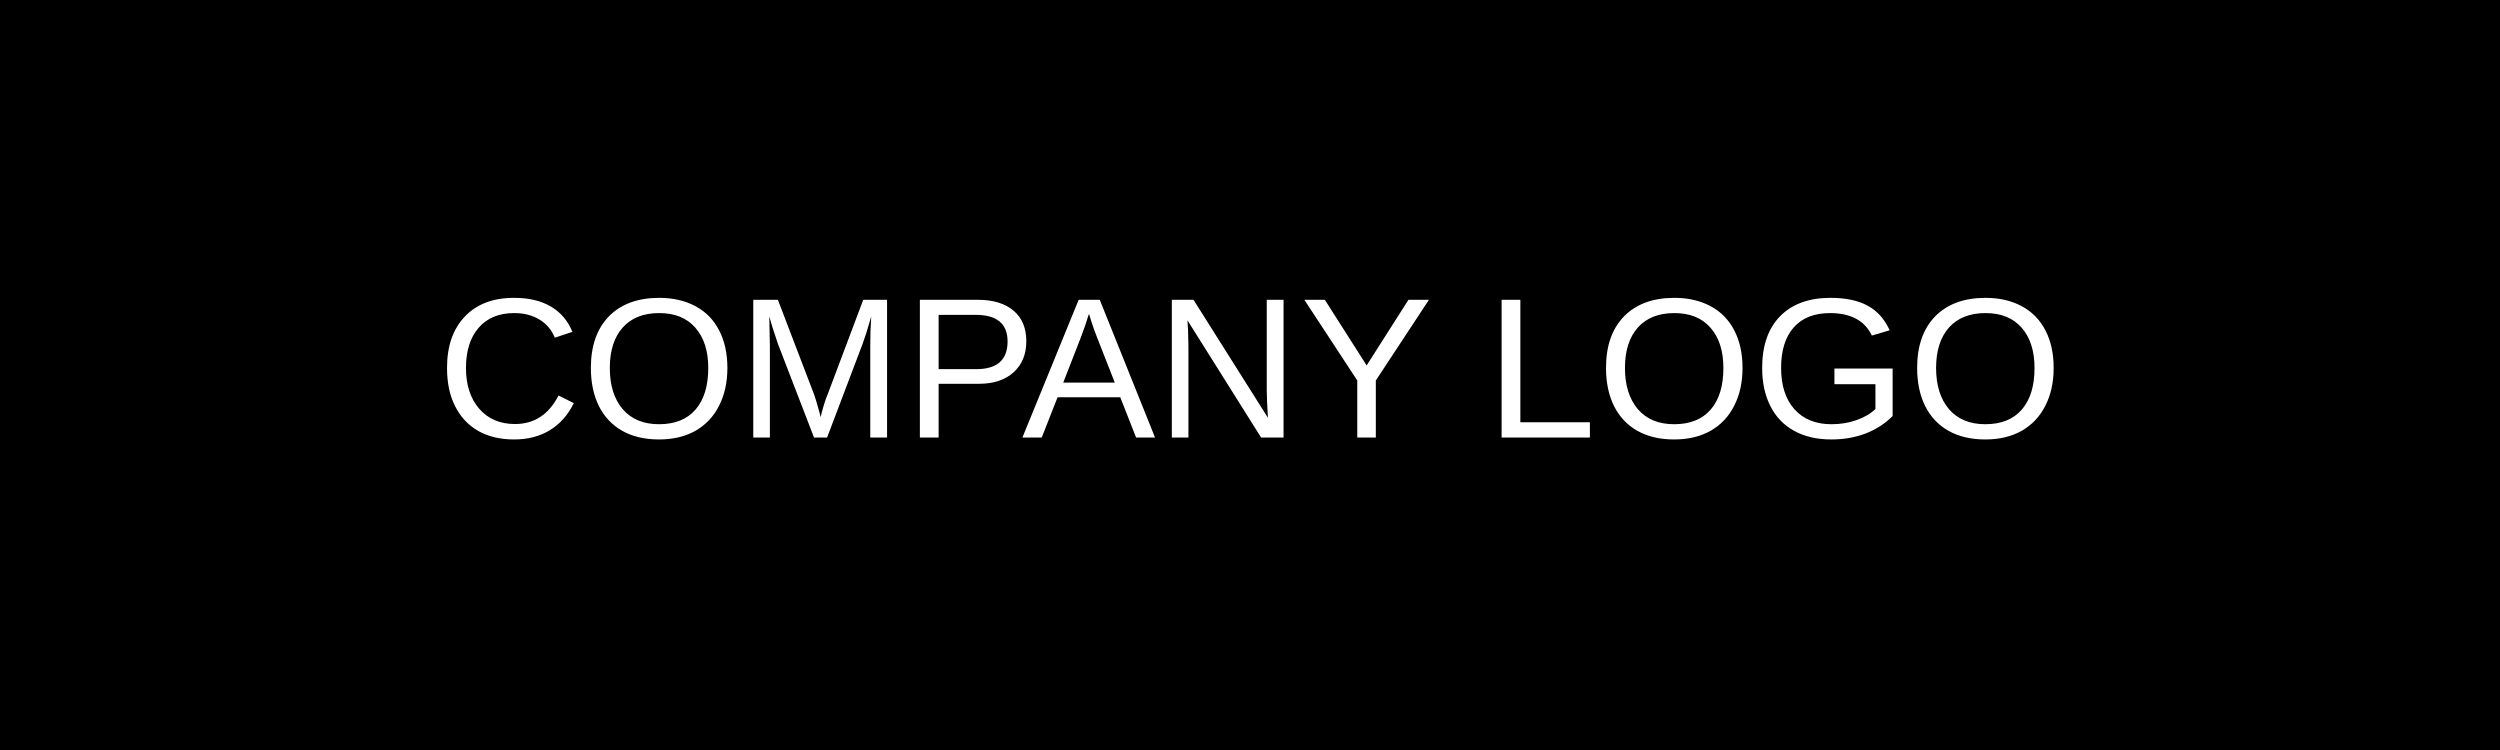
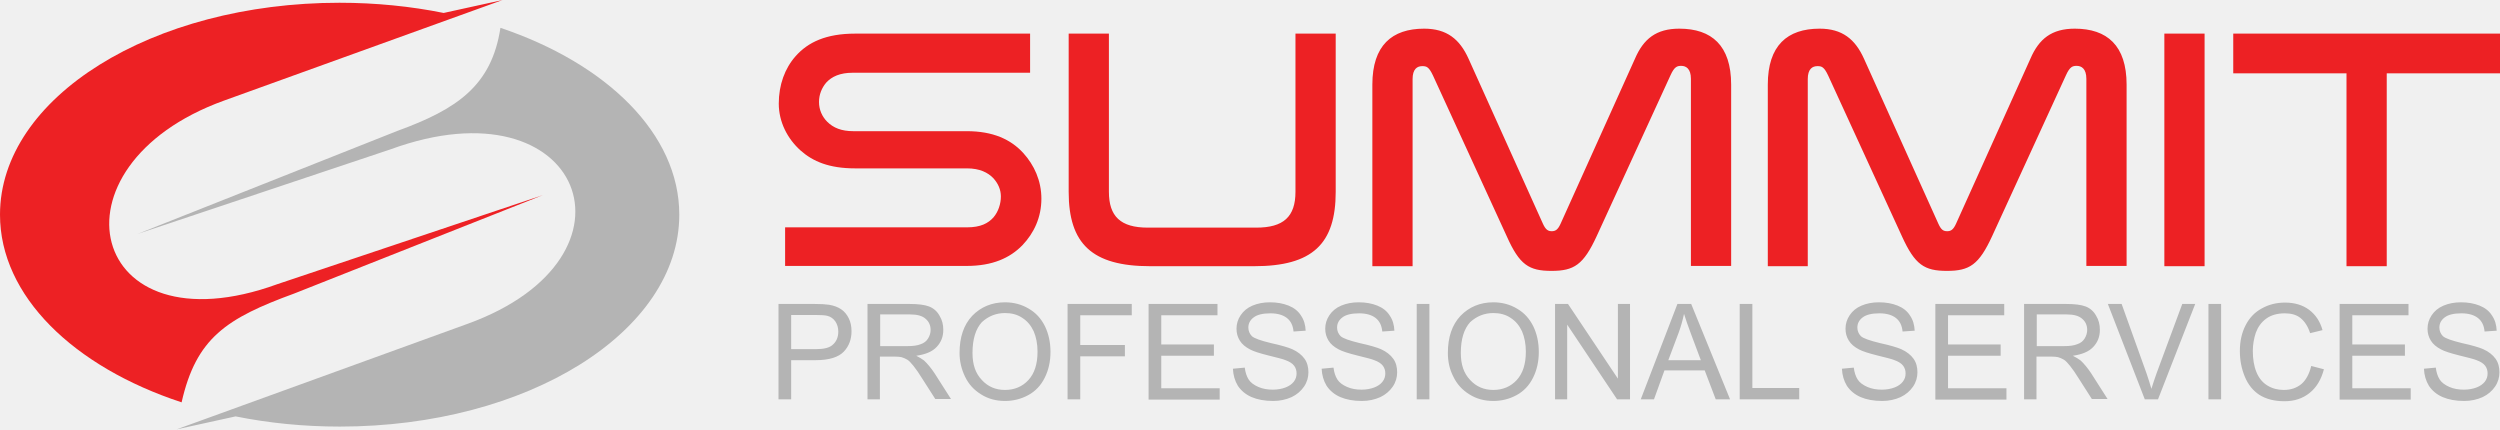
- <svg xmlns="http://www.w3.org/2000/svg" width="200" height="60">
-   <rect width="200" height="60" fill="#000000" />
-   <text x="100" y="35" font-family="Arial" font-size="16" fill="#FFFFFF" text-anchor="middle">COMPANY LOGO</text>
+ <svg xmlns="http://www.w3.org/2000/svg" version="1.1" id="Layer_1" x="0px" y="0px" viewBox="0 0 907.2 155.8" style="enable-background:new 0 0 907.2 155.8;" xml:space="preserve">
+   <style type="text/css">
+ 	.st0{fill-rule:evenodd;clip-rule:evenodd;fill:#B4B4B4;}
+ 	.st1{fill-rule:evenodd;clip-rule:evenodd;fill:#ED2124;}
+ </style>
+   <g>
+     <path class="st0" d="M169.7,117.5c-35.2,12.8-70.4,25.5-105.6,38.3l21.4-4.7c11.9,2.4,24.6,3.7,37.8,3.7   c68.1,0,123.2-34.4,123.2-76.9c0-29.3-26.3-54.8-64.9-67.8c-3.2,21-15.7,29.5-37.4,37.4L49.9,84.9l91.8-30.7   C211.4,28.7,236.5,93.3,169.7,117.5z" />
+     <path class="st1" d="M81.3,36.5C115,24.3,148.7,12.2,182.4,0L161,4.7C149.1,2.3,136.4,1,123.2,1C55.2,1,0,35.4,0,77.9   c0,29.5,26.7,55.2,65.9,68.1c5.3-23.4,16.3-30.5,40.9-39.5L197,70.8l-96.3,32.3C32,128.1,15.4,60.3,81.3,36.5z" />
+   </g>
+   <g>
+     <path class="st0" d="M282.5,144.9v-34.6h13.1c2.3,0,4,0.1,5.3,0.3c1.7,0.3,3.1,0.8,4.3,1.6c1.2,0.8,2.1,1.9,2.8,3.3   c0.7,1.4,1,3,1,4.7c0,2.9-0.9,5.4-2.8,7.4c-1.9,2-5.3,3.1-10.2,3.1h-8.9v14.2H282.5L282.5,144.9z M287.1,126.7h8.9   c3,0,5.1-0.5,6.3-1.7c1.2-1.1,1.9-2.6,1.9-4.7c0-1.4-0.4-2.7-1.1-3.7s-1.7-1.7-2.9-2c-0.8-0.2-2.2-0.3-4.3-0.3h-8.8V126.7   L287.1,126.7z M314.8,144.9v-34.6h15.3c3.1,0,5.4,0.3,7,0.9s2.9,1.7,3.8,3.3c1,1.6,1.4,3.3,1.4,5.2c0,2.5-0.8,4.5-2.4,6.2   s-4,2.7-7.4,3.2c1.2,0.6,2.1,1.2,2.8,1.7c1.3,1.2,2.6,2.8,3.8,4.6l6,9.4h-5.7l-4.6-7.2c-1.3-2.1-2.4-3.7-3.3-4.8s-1.6-1.9-2.3-2.3   c-0.7-0.4-1.4-0.7-2.1-0.9c-0.5-0.1-1.4-0.2-2.5-0.2h-5.3v15.5H314.8L314.8,144.9z M319.4,125.6h9.8c2.1,0,3.7-0.2,4.9-0.7   c1.2-0.4,2.1-1.1,2.7-2.1s0.9-2,0.9-3.1c0-1.6-0.6-3-1.8-4c-1.2-1.1-3.1-1.6-5.6-1.6h-10.9V125.6L319.4,125.6z M348.2,128.1   c0-5.7,1.5-10.2,4.6-13.5c3.1-3.2,7.1-4.9,11.9-4.9c3.2,0,6.1,0.8,8.6,2.3c2.6,1.5,4.5,3.6,5.9,6.4c1.3,2.7,2,5.8,2,9.3   c0,3.5-0.7,6.6-2.1,9.4s-3.4,4.9-6,6.3s-5.4,2.1-8.4,2.1c-3.3,0-6.2-0.8-8.7-2.4c-2.6-1.6-4.5-3.7-5.8-6.4   C348.9,134,348.2,131.1,348.2,128.1L348.2,128.1z M352.9,128.1c0,4.2,1.1,7.4,3.4,9.8c2.2,2.4,5,3.6,8.4,3.6s6.3-1.2,8.5-3.6   c2.2-2.4,3.3-5.8,3.3-10.3c0-2.8-0.5-5.3-1.4-7.4c-1-2.1-2.3-3.7-4.2-4.9c-1.8-1.2-3.9-1.7-6.2-1.7c-3.2,0-6,1.1-8.4,3.3   C354.1,119.3,352.9,123,352.9,128.1L352.9,128.1z M387.4,144.9v-34.6h23.3v4.1H392v10.8h16.2v4.1H392v15.6H387.4L387.4,144.9z    M416.8,144.9v-34.6h25v4.1h-20.4V125h19.1v4.1h-19.1v11.8h21.2v4.1h-25.8V144.9z M447.4,133.8l4.3-0.4c0.2,1.7,0.7,3.2,1.4,4.3   c0.7,1.1,1.9,2,3.5,2.7c1.6,0.7,3.3,1,5.3,1c1.7,0,3.3-0.3,4.6-0.8c1.3-0.5,2.3-1.2,3-2.1s1-1.9,1-3s-0.3-2-0.9-2.8   c-0.6-0.8-1.7-1.5-3.1-2c-0.9-0.4-3-0.9-6.2-1.7c-3.2-0.8-5.4-1.5-6.7-2.2c-1.7-0.9-2.9-1.9-3.7-3.2c-0.8-1.3-1.2-2.7-1.2-4.3   c0-1.8,0.5-3.4,1.5-4.9s2.4-2.7,4.3-3.5s4-1.2,6.3-1.2c2.6,0,4.8,0.4,6.8,1.2c2,0.8,3.5,2,4.5,3.6c1.1,1.6,1.6,3.4,1.7,5.5   l-4.4,0.3c-0.2-2.2-1-3.8-2.4-4.9s-3.4-1.7-6-1.7c-2.8,0-4.8,0.5-6.1,1.5c-1.3,1-1.9,2.2-1.9,3.7c0,1.2,0.5,2.3,1.3,3.1   c0.9,0.8,3.2,1.6,6.9,2.5c3.7,0.8,6.3,1.6,7.7,2.2c2,0.9,3.5,2.1,4.5,3.5s1.4,3.1,1.4,4.9s-0.5,3.6-1.6,5.2   c-1.1,1.6-2.6,2.9-4.5,3.8c-2,0.9-4.2,1.4-6.7,1.4c-3.1,0-5.7-0.5-7.8-1.4c-2.1-0.9-3.8-2.3-5-4.1   C448.1,138.2,447.5,136.1,447.4,133.8L447.4,133.8z M479.6,133.8l4.3-0.4c0.2,1.7,0.7,3.2,1.4,4.3c0.7,1.1,1.9,2,3.5,2.7   c1.6,0.7,3.3,1,5.3,1c1.7,0,3.3-0.3,4.6-0.8c1.3-0.5,2.3-1.2,3-2.1s1-1.9,1-3s-0.3-2-0.9-2.8c-0.6-0.8-1.7-1.5-3.1-2   c-0.9-0.4-3-0.9-6.2-1.7c-3.2-0.8-5.4-1.5-6.7-2.2c-1.7-0.9-2.9-1.9-3.7-3.2c-0.8-1.3-1.2-2.7-1.2-4.3c0-1.8,0.5-3.4,1.5-4.9   s2.4-2.7,4.3-3.5s4-1.2,6.3-1.2c2.6,0,4.8,0.4,6.8,1.2c2,0.8,3.5,2,4.5,3.6c1.1,1.6,1.6,3.4,1.7,5.5l-4.4,0.3   c-0.2-2.2-1-3.8-2.4-4.9s-3.4-1.7-6-1.7c-2.8,0-4.8,0.5-6.1,1.5c-1.3,1-1.9,2.2-1.9,3.7c0,1.2,0.5,2.3,1.3,3.1   c0.9,0.8,3.2,1.6,6.9,2.5c3.7,0.8,6.3,1.6,7.7,2.2c2,0.9,3.5,2.1,4.5,3.5s1.4,3.1,1.4,4.9s-0.5,3.6-1.6,5.2   c-1.1,1.6-2.6,2.9-4.5,3.8c-2,0.9-4.2,1.4-6.7,1.4c-3.1,0-5.7-0.5-7.8-1.4c-2.1-0.9-3.8-2.3-5-4.1   C480.3,138.2,479.7,136.1,479.6,133.8L479.6,133.8z M514.1,144.9v-34.6h4.6v34.6H514.1L514.1,144.9z M525.4,128.1   c0-5.7,1.5-10.2,4.6-13.5c3.1-3.2,7.1-4.9,11.9-4.9c3.2,0,6.1,0.8,8.6,2.3c2.6,1.5,4.5,3.6,5.9,6.4c1.3,2.7,2,5.8,2,9.3   c0,3.5-0.7,6.6-2.1,9.4c-1.4,2.8-3.4,4.9-6,6.3s-5.4,2.1-8.4,2.1c-3.3,0-6.2-0.8-8.7-2.4c-2.6-1.6-4.5-3.7-5.8-6.4   C526,134,525.4,131.1,525.4,128.1L525.4,128.1z M530.1,128.1c0,4.2,1.1,7.4,3.4,9.8c2.2,2.4,5,3.6,8.4,3.6s6.3-1.2,8.5-3.6   c2.2-2.4,3.3-5.8,3.3-10.3c0-2.8-0.5-5.3-1.4-7.4c-1-2.1-2.3-3.7-4.2-4.9c-1.8-1.2-3.9-1.7-6.2-1.7c-3.2,0-6,1.1-8.4,3.3   C531.3,119.3,530.1,123,530.1,128.1L530.1,128.1z M564.3,144.9v-34.6h4.7l18.1,27.1v-27.1h4.4v34.6h-4.7l-18.1-27.1v27.1H564.3   L564.3,144.9z M595.4,144.9l13.3-34.6h5l14.1,34.6h-5.2l-4-10.5H604l-3.8,10.5H595.4L595.4,144.9z M605.4,130.7h11.8l-3.6-9.6   c-1.1-2.9-1.9-5.3-2.5-7.2c-0.5,2.3-1.1,4.5-1.9,6.7L605.4,130.7L605.4,130.7z M631.3,144.9v-34.6h4.6v30.5h17v4.1H631.3   L631.3,144.9z M668.4,133.8l4.3-0.4c0.2,1.7,0.7,3.2,1.4,4.3s1.9,2,3.5,2.7c1.6,0.7,3.3,1,5.3,1c1.7,0,3.3-0.3,4.6-0.8   s2.3-1.2,3-2.1s1-1.9,1-3s-0.3-2-0.9-2.8c-0.6-0.8-1.7-1.5-3.1-2c-0.9-0.4-3-0.9-6.2-1.7c-3.2-0.8-5.4-1.5-6.7-2.2   c-1.7-0.9-2.9-1.9-3.7-3.2s-1.2-2.7-1.2-4.3c0-1.8,0.5-3.4,1.5-4.9s2.4-2.7,4.3-3.5c1.9-0.8,4-1.2,6.3-1.2c2.6,0,4.8,0.4,6.8,1.2   c2,0.8,3.5,2,4.5,3.6c1.1,1.6,1.6,3.4,1.7,5.5l-4.4,0.3c-0.2-2.2-1-3.8-2.4-4.9s-3.4-1.7-6-1.7c-2.8,0-4.8,0.5-6.1,1.5   s-1.9,2.2-1.9,3.7c0,1.2,0.5,2.3,1.3,3.1c0.9,0.8,3.2,1.6,6.9,2.5c3.7,0.8,6.3,1.6,7.7,2.2c2,0.9,3.5,2.1,4.5,3.5s1.4,3.1,1.4,4.9   s-0.5,3.6-1.6,5.2c-1.1,1.6-2.6,2.9-4.5,3.8c-2,0.9-4.2,1.4-6.7,1.4c-3.1,0-5.7-0.5-7.8-1.4s-3.8-2.3-5-4.1   C669.1,138.2,668.5,136.1,668.4,133.8L668.4,133.8z M702.3,144.9v-34.6h25v4.1h-20.4V125H726v4.1h-19.1v11.8h21.2v4.1h-25.8V144.9z    M734.5,144.9v-34.6h15.3c3.1,0,5.4,0.3,7,0.9s2.9,1.7,3.8,3.3c1,1.6,1.4,3.3,1.4,5.2c0,2.5-0.8,4.5-2.4,6.2   c-1.6,1.7-4,2.7-7.4,3.2c1.2,0.6,2.1,1.2,2.8,1.7c1.3,1.2,2.6,2.8,3.8,4.6l6,9.4h-5.7l-4.6-7.2c-1.3-2.1-2.4-3.7-3.3-4.8   c-0.9-1.1-1.6-1.9-2.3-2.3s-1.4-0.7-2.1-0.9c-0.5-0.1-1.4-0.2-2.5-0.2H739v15.5H734.5L734.5,144.9z M739.1,125.6h9.8   c2.1,0,3.7-0.2,4.9-0.7c1.2-0.4,2.1-1.1,2.7-2.1c0.6-1,0.9-2,0.9-3.1c0-1.6-0.6-3-1.8-4c-1.2-1.1-3.1-1.6-5.6-1.6h-10.9   L739.1,125.6L739.1,125.6z M778.3,144.9h4.8l13.5-34.6h-4.7l-9.3,25.1c-0.7,1.9-1.3,3.8-1.9,5.7c-0.5-1.8-1.1-3.6-1.8-5.7l-9-25.1   h-5L778.3,144.9L778.3,144.9z M801.4,144.9v-34.6h4.6v34.6H801.4L801.4,144.9z M838.7,132.8l4.6,1.2c-1,3.8-2.7,6.6-5.2,8.6   s-5.5,3-9.1,3c-3.7,0-6.7-0.8-9.1-2.3c-2.3-1.5-4.1-3.7-5.3-6.6c-1.2-2.9-1.8-6-1.8-9.3c0-3.6,0.7-6.7,2.1-9.4   c1.4-2.7,3.3-4.7,5.9-6.1c2.5-1.4,5.3-2.1,8.4-2.1c3.5,0,6.4,0.9,8.7,2.6c2.4,1.8,4,4.2,4.9,7.4l-4.5,1.1c-0.8-2.5-2-4.3-3.5-5.5   s-3.4-1.7-5.7-1.7c-2.6,0-4.9,0.6-6.7,1.9s-3,3-3.8,5.1c-0.7,2.1-1.1,4.4-1.1,6.6c0,2.9,0.4,5.5,1.3,7.7c0.9,2.2,2.2,3.8,4,4.9   c1.8,1.1,3.8,1.6,5.9,1.6c2.6,0,4.7-0.7,6.5-2.2C836.8,137.9,838,135.7,838.7,132.8L838.7,132.8z M849,144.9v-34.6h25v4.1h-20.4   V125h19.1v4.1h-19.1v11.8h21.2v4.1H849V144.9z M879.6,133.8l4.3-0.4c0.2,1.7,0.7,3.2,1.4,4.3s1.9,2,3.5,2.7c1.6,0.7,3.3,1,5.3,1   c1.7,0,3.3-0.3,4.6-0.8s2.3-1.2,3-2.1s1-1.9,1-3s-0.3-2-0.9-2.8c-0.6-0.8-1.7-1.5-3.1-2c-0.9-0.4-3-0.9-6.2-1.7   c-3.2-0.8-5.4-1.5-6.7-2.2c-1.7-0.9-2.9-1.9-3.7-3.2s-1.2-2.7-1.2-4.3c0-1.8,0.5-3.4,1.5-4.9s2.4-2.7,4.3-3.5   c1.9-0.8,4-1.2,6.3-1.2c2.6,0,4.8,0.4,6.8,1.2c2,0.8,3.5,2,4.5,3.6c1.1,1.6,1.6,3.4,1.7,5.5l-4.4,0.3c-0.2-2.2-1-3.8-2.4-4.9   s-3.4-1.7-6-1.7c-2.8,0-4.8,0.5-6.1,1.5s-1.9,2.2-1.9,3.7c0,1.2,0.5,2.3,1.3,3.1c0.9,0.8,3.2,1.6,6.9,2.5c3.7,0.8,6.3,1.6,7.7,2.2   c2,0.9,3.5,2.1,4.5,3.5s1.4,3.1,1.4,4.9s-0.5,3.6-1.6,5.2c-1.1,1.6-2.6,2.9-4.5,3.8c-2,0.9-4.2,1.4-6.7,1.4c-3.1,0-5.7-0.5-7.8-1.4   s-3.8-2.3-5-4.1C880.3,138.2,879.7,136.1,879.6,133.8z" />
+     <path class="st1" d="M373.8,12.2h-63.5c-10.5,0-17.1,3.1-21.6,8.2c-3.9,4.4-6.1,10.4-6.1,17.2c0,6.6,3.1,12.7,7.9,17   c4.5,4,10.4,6.5,19.8,6.5h40.6c4.6,0,7.6,1.5,9.6,3.6c1.7,1.9,2.7,4.1,2.7,6.6c0,2.6-0.9,5.5-2.7,7.6c-1.9,2.1-4.6,3.6-9.6,3.6h-66   v14h65.9c9.4,0,15.7-2.9,20.2-7.5c4.2-4.4,6.9-10.1,6.9-16.9c0-6.5-2.6-12.2-6.6-16.6c-4.5-4.9-10.9-7.9-20.5-7.9h-41.2   c-4.2,0-7.2-1.2-9.4-3.4c-1.9-1.9-3-4.4-3-7.2c0-2.7,1-5.1,2.6-7c2-2.2,5-3.6,9.6-3.6h64.4L373.8,12.2L373.8,12.2z M455.1,96.6   c21.2,0,29.6-8.1,29.6-27V12.2h-14.6v57.4c0,9.1-4.4,13-14.2,13h-39.4c-9.9,0-14.1-4.1-14.1-13V12.2h-14.6v57.4   c0,18.8,8.4,27,29.6,27H455.1L455.1,96.6z M563,98.3c8.2,0,11.6-2.2,16.4-12.6l26.8-58.4c1.4-3.1,2.4-3.4,3.9-3.4   c1.7,0,3.5,1,3.5,4.7v67.9h14.6V30.7c0-14.2-7.1-20.3-18.8-20.3c-8.4,0-13,3.7-16.1,10.9l-27,59.9c-1,2.2-1.9,2.7-3.2,2.7   s-2.2-0.5-3.2-2.7l-27-59.9c-3.2-7.1-7.9-10.9-16.1-10.9c-11.7,0-18.8,6.1-18.8,20.3v65.9h14.6V28.7c0-3.7,1.7-4.7,3.5-4.7   c1.5,0,2.4,0.2,3.9,3.4l26.8,58.4C551.4,96.1,554.8,98.3,563,98.3L563,98.3z M706.5,98.3c8.2,0,11.6-2.2,16.4-12.6l26.8-58.4   c1.4-3.1,2.4-3.4,3.9-3.4c1.7,0,3.5,1,3.5,4.7v67.9h14.6V30.7c0-14.2-7.1-20.3-18.8-20.3c-8.4,0-13,3.7-16.1,10.9l-27,59.9   c-1,2.2-1.9,2.7-3.2,2.7c-1.4,0-2.2-0.5-3.2-2.7l-27-59.9c-3.2-7.1-7.9-10.9-16.1-10.9c-11.7,0-18.8,6.1-18.8,20.3v65.9H656V28.7   c0-3.7,1.7-4.7,3.5-4.7c1.5,0,2.4,0.2,3.9,3.4l26.8,58.4C694.9,96.1,698.3,98.3,706.5,98.3L706.5,98.3z M785.4,12.2v84.4H800V12.2   H785.4L785.4,12.2z M810.4,12.2v14.4h41.1v70h14.6v-70h41.1V12.2H810.4z" />
+   </g>
</svg>
